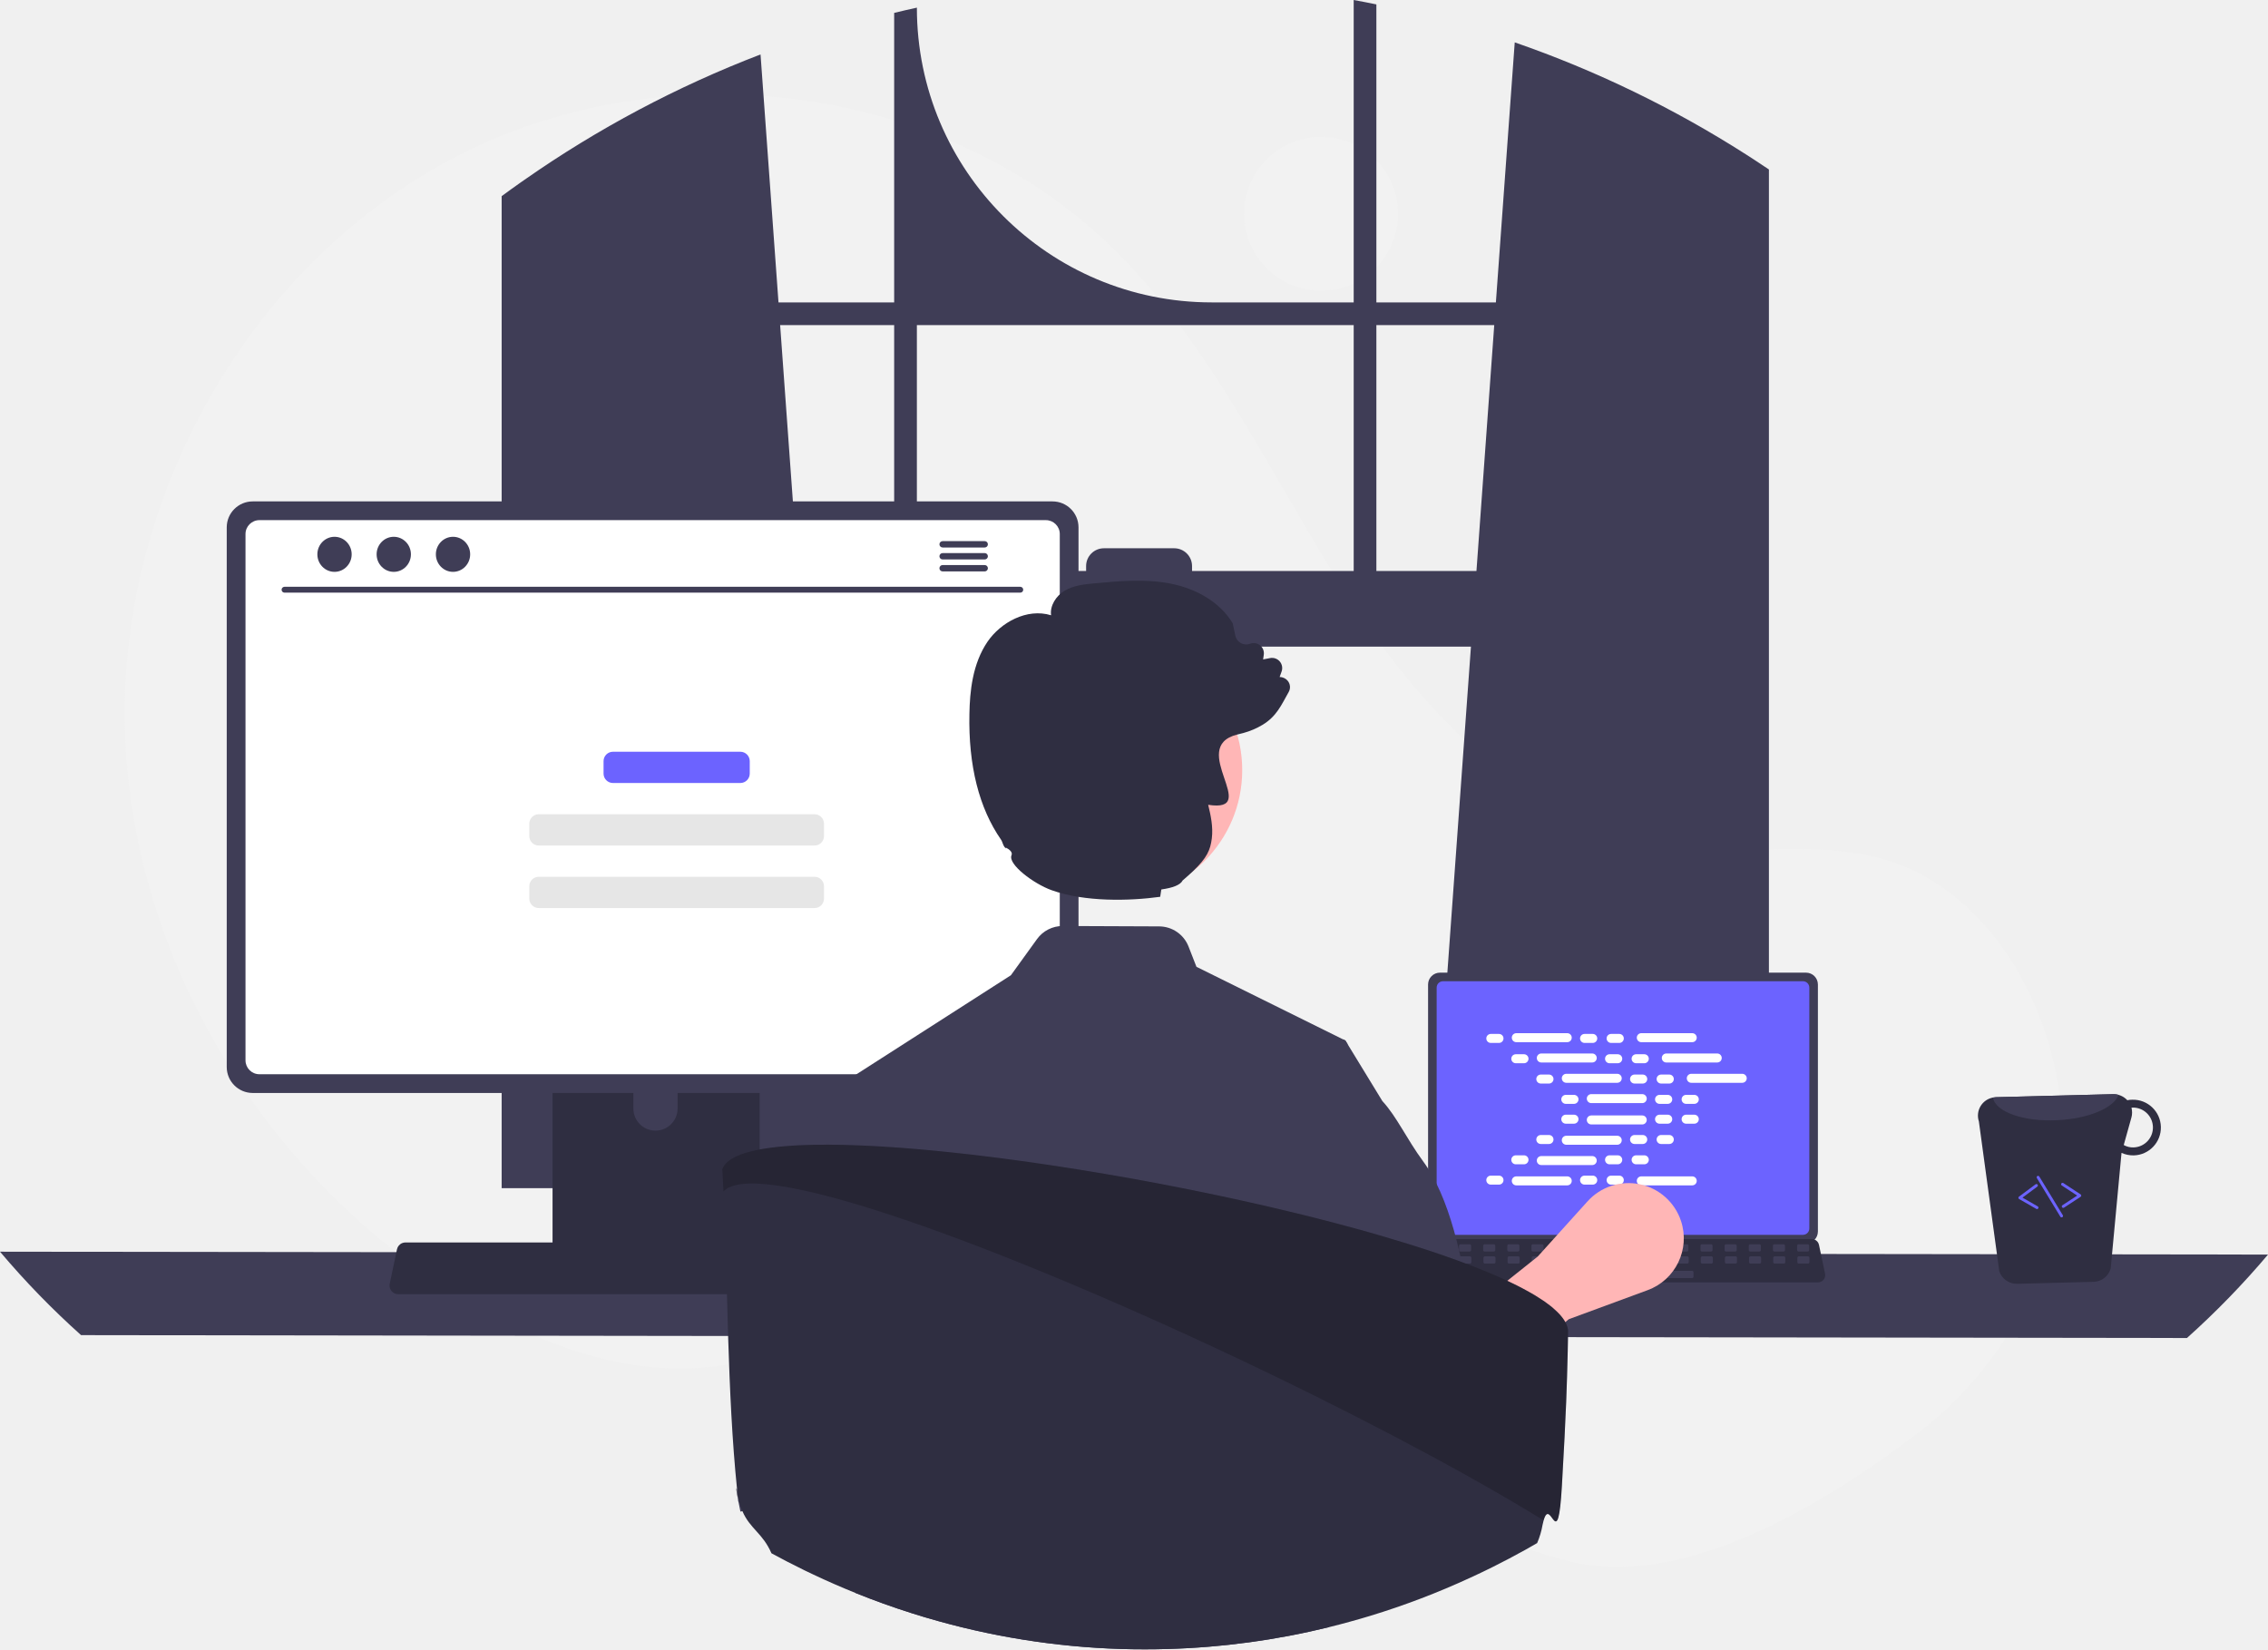
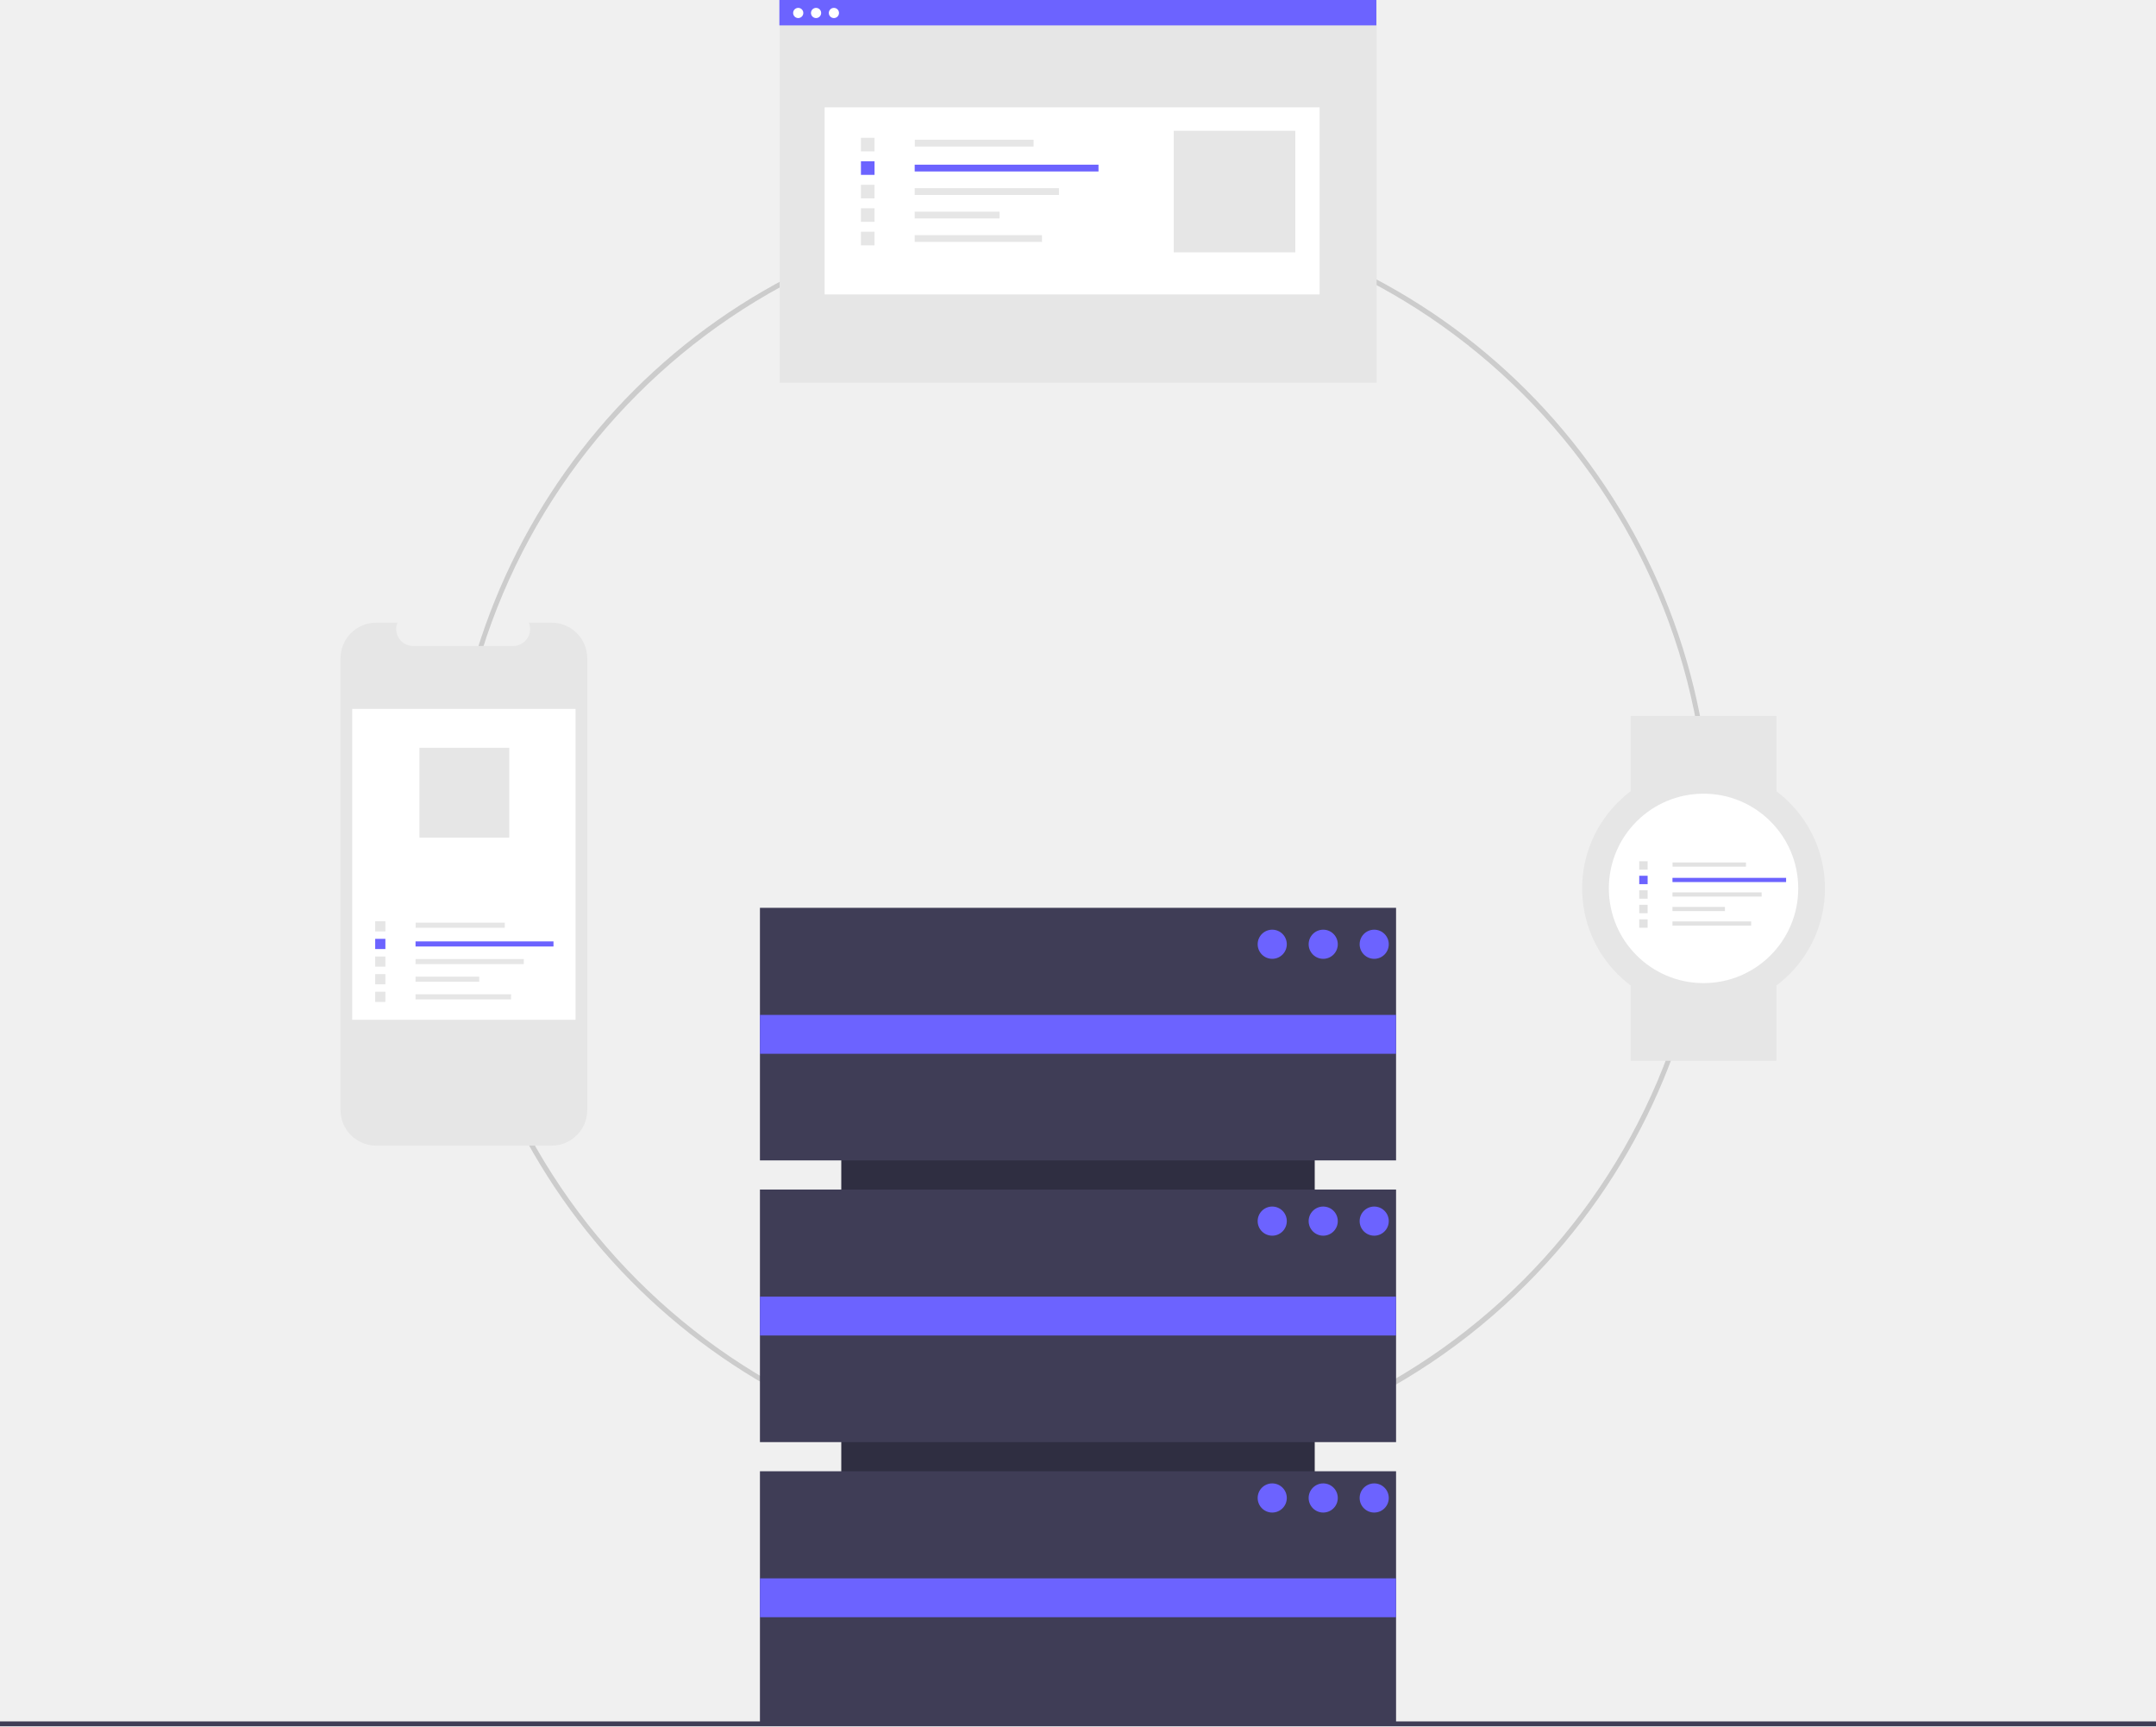
- <svg xmlns="http://www.w3.org/2000/svg" data-name="Layer 1" width="786.82" height="572.258" viewBox="0 0 786.82 572.258">
-   <circle cx="458.321" cy="74.182" r="26.701" fill="#f2f2f2" />
-   <path d="M872.038,661.023c39.688-30.229,58.644-81.025,46.776-129.482q-.442-1.806-.934-3.604c-7.867-28.763-27.332-56.101-55.7-65.291-23.82-7.717-49.82-1.783-74.669-4.851-48.781-6.024-86.601-45.494-113.211-86.819-26.611-41.325-47.062-87.583-82.422-121.724-58.285-56.275-153.362-68.391-225.627-31.76C293.987,254.121,247.955,335.391,249.918,416.386c1.963,80.995,50.046,158.432,119.875,199.517,25.652,15.093,55.321,25.785,84.848,22.044,25.62-3.246,48.899-17.013,74.399-21.1,40.091-6.426,79.927,11.701,114.603,32.824,34.676,21.123,68.17,46.16,107.574,55.952C789.478,715.131,836.881,687.801,872.038,661.023Z" transform="translate(-206.59 -163.8711)" fill="#f2f2f2" />
-   <path d="M815.016,219.191c-.87-.58-1.75-1.13-2.62-1.69a380.24,380.24,0,0,0-80.31-38.93l-6.54,90.22h-41.46v-103.39c-2.61-.54-5.24-1.05-7.87-1.53v104.92H626.946A102.27,102.27,0,0,1,524.676,166.521v-0c-2.64.57-5.26,1.18-7.88,1.83v100.44h-40.13l-6.23-86.03a380.858,380.858,0,0,0-81.94,43.53c-.44.3-.88.61-1.31.91-2.21,1.55-4.39,3.13-6.56,4.73v344.19h118.27l-2.09-28.95-11.5-158.95h231.59l-11.5,158.95-2.09,28.95h116.96v-353.45Q817.656,220.901,815.016,219.191Zm-298.22,142.78h-33.39l-6.17-85.3h39.56Zm159.42,0h-56.08v-1.69a6.18,6.18,0,0,0-6.19-6.18h-24.38a6.178,6.178,0,0,0-6.18,6.18v1.69h-58.71v-85.3h151.54Zm7.87,0v-85.3h40.89l-6.17,85.3Z" transform="translate(-206.59 -163.8711)" fill="#3f3d56" />
-   <path d="M206.59,598.162a289.003,289.003,0,0,0,28.12,28.95l730.58,1a289.003,289.003,0,0,0,28.12-28.95Z" transform="translate(-206.59 -163.8711)" fill="#3f3d56" />
-   <path d="M702.02,505.462v85.704a4.122,4.122,0,0,0,4.119,4.119H833.143a4.122,4.122,0,0,0,4.119-4.119v-85.704a4.124,4.124,0,0,0-4.119-4.115H706.139A4.124,4.124,0,0,0,702.02,505.462Z" transform="translate(-206.59 -163.8711)" fill="#3f3d56" />
-   <path d="M704.999,506.529V590.109a2.205,2.205,0,0,0,2.201,2.201H832.086a2.205,2.205,0,0,0,2.201-2.201V506.529a2.206,2.206,0,0,0-2.201-2.206H707.201A2.206,2.206,0,0,0,704.999,506.529Z" transform="translate(-206.59 -163.8711)" fill="#6c63ff" />
-   <path d="M699.364,607.881a2.47,2.47,0,0,0,1.943.93H837.299a2.502,2.502,0,0,0,2.446-3.016l-2.111-10.027a2.507,2.507,0,0,0-1.558-1.818,2.425,2.425,0,0,0-.888-.168H703.41a2.424,2.424,0,0,0-.888.168,2.507,2.507,0,0,0-1.558,1.818l-2.111,10.027A2.501,2.501,0,0,0,699.364,607.881Z" transform="translate(-206.59 -163.8711)" fill="#2f2e41" />
-   <rect x="830.034" y="595.588" width="4.188" height="2.513" rx="0.488" transform="translate(1457.666 1029.819) rotate(-180)" fill="#3f3d56" />
-   <rect x="821.657" y="595.588" width="4.188" height="2.513" rx="0.488" transform="translate(1440.912 1029.819) rotate(-180)" fill="#3f3d56" />
-   <rect x="813.28" y="595.588" width="4.188" height="2.513" rx="0.488" transform="translate(1424.158 1029.819) rotate(-180)" fill="#3f3d56" />
-   <rect x="804.903" y="595.588" width="4.188" height="2.513" rx="0.488" transform="translate(1407.404 1029.819) rotate(-180)" fill="#3f3d56" />
-   <rect x="796.526" y="595.588" width="4.188" height="2.513" rx="0.488" transform="translate(1390.65 1029.819) rotate(-180)" fill="#3f3d56" />
-   <rect x="788.149" y="595.588" width="4.188" height="2.513" rx="0.488" transform="translate(1373.896 1029.819) rotate(-180)" fill="#3f3d56" />
-   <rect x="779.772" y="595.588" width="4.188" height="2.513" rx="0.488" transform="translate(1357.142 1029.819) rotate(-180)" fill="#3f3d56" />
-   <rect x="771.395" y="595.588" width="4.188" height="2.513" rx="0.488" transform="translate(1340.388 1029.819) rotate(-180)" fill="#3f3d56" />
-   <rect x="763.018" y="595.588" width="4.188" height="2.513" rx="0.488" transform="translate(1323.634 1029.819) rotate(-180)" fill="#3f3d56" />
-   <rect x="754.641" y="595.588" width="4.188" height="2.513" rx="0.488" transform="translate(1306.88 1029.819) rotate(-180)" fill="#3f3d56" />
-   <rect x="746.264" y="595.588" width="4.188" height="2.513" rx="0.488" transform="translate(1290.126 1029.819) rotate(-180)" fill="#3f3d56" />
-   <rect x="737.887" y="595.588" width="4.188" height="2.513" rx="0.488" transform="translate(1273.372 1029.819) rotate(-180)" fill="#3f3d56" />
-   <rect x="729.51" y="595.588" width="4.188" height="2.513" rx="0.488" transform="translate(1256.618 1029.819) rotate(-180)" fill="#3f3d56" />
-   <rect x="721.133" y="595.588" width="4.188" height="2.513" rx="0.488" transform="translate(1239.865 1029.819) rotate(-180)" fill="#3f3d56" />
-   <rect x="712.756" y="595.588" width="4.188" height="2.513" rx="0.488" transform="translate(1223.111 1029.819) rotate(-180)" fill="#3f3d56" />
-   <rect x="704.379" y="595.588" width="4.188" height="2.513" rx="0.488" transform="translate(1206.357 1029.819) rotate(-180)" fill="#3f3d56" />
-   <rect x="830.133" y="599.777" width="4.188" height="2.513" rx="0.488" transform="translate(1457.864 1038.196) rotate(-180)" fill="#3f3d56" />
-   <rect x="821.756" y="599.777" width="4.188" height="2.513" rx="0.488" transform="translate(1441.11 1038.196) rotate(-180)" fill="#3f3d56" />
-   <rect x="813.379" y="599.777" width="4.188" height="2.513" rx="0.488" transform="translate(1424.356 1038.196) rotate(-180)" fill="#3f3d56" />
-   <rect x="805.002" y="599.777" width="4.188" height="2.513" rx="0.488" transform="translate(1407.602 1038.196) rotate(-180)" fill="#3f3d56" />
-   <rect x="796.625" y="599.777" width="4.188" height="2.513" rx="0.488" transform="translate(1390.848 1038.196) rotate(-180)" fill="#3f3d56" />
-   <rect x="788.248" y="599.777" width="4.188" height="2.513" rx="0.488" transform="translate(1374.094 1038.196) rotate(-180)" fill="#3f3d56" />
-   <rect x="779.871" y="599.777" width="4.188" height="2.513" rx="0.488" transform="translate(1357.34 1038.196) rotate(-180)" fill="#3f3d56" />
-   <rect x="771.494" y="599.777" width="4.188" height="2.513" rx="0.488" transform="translate(1340.586 1038.196) rotate(-180)" fill="#3f3d56" />
-   <rect x="763.117" y="599.777" width="4.188" height="2.513" rx="0.488" transform="translate(1323.832 1038.196) rotate(-180)" fill="#3f3d56" />
-   <rect x="754.74" y="599.777" width="4.188" height="2.513" rx="0.488" transform="translate(1307.078 1038.196) rotate(-180)" fill="#3f3d56" />
-   <rect x="746.363" y="599.777" width="4.188" height="2.513" rx="0.488" transform="translate(1290.324 1038.196) rotate(-180)" fill="#3f3d56" />
-   <rect x="737.986" y="599.777" width="4.188" height="2.513" rx="0.488" transform="translate(1273.57 1038.196) rotate(-180)" fill="#3f3d56" />
-   <rect x="729.609" y="599.777" width="4.188" height="2.513" rx="0.488" transform="translate(1256.816 1038.196) rotate(-180)" fill="#3f3d56" />
-   <rect x="721.232" y="599.777" width="4.188" height="2.513" rx="0.488" transform="translate(1240.062 1038.196) rotate(-180)" fill="#3f3d56" />
-   <rect x="712.855" y="599.777" width="4.188" height="2.513" rx="0.488" transform="translate(1223.309 1038.196) rotate(-180)" fill="#3f3d56" />
-   <rect x="704.478" y="599.777" width="4.188" height="2.513" rx="0.488" transform="translate(1206.555 1038.196) rotate(-180)" fill="#3f3d56" />
-   <rect x="760.604" y="604.803" width="33.508" height="2.513" rx="0.488" transform="translate(1348.126 1048.248) rotate(-180)" fill="#3f3d56" />
-   <rect x="515.631" y="358.737" width="5.966" height="3.122" rx="1.561" fill="#fff" />
-   <rect x="548.154" y="358.737" width="5.966" height="3.122" rx="1.561" fill="#fff" />
-   <rect x="557.369" y="358.737" width="5.966" height="3.122" rx="1.561" fill="#fff" />
-   <rect x="524.477" y="358.477" width="20.796" height="3.122" rx="1.561" fill="#fff" />
-   <rect x="567.841" y="358.477" width="20.796" height="3.122" rx="1.561" fill="#fff" />
-   <rect x="524.304" y="365.784" width="5.966" height="3.122" rx="1.561" fill="#fff" />
-   <rect x="556.827" y="365.784" width="5.966" height="3.122" rx="1.561" fill="#fff" />
-   <rect x="566.042" y="365.784" width="5.966" height="3.122" rx="1.561" fill="#fff" />
-   <rect x="533.15" y="365.523" width="20.796" height="3.122" rx="1.561" fill="#fff" />
-   <rect x="576.514" y="365.523" width="20.796" height="3.122" rx="1.561" fill="#fff" />
-   <rect x="532.977" y="372.83" width="5.966" height="3.122" rx="1.561" fill="#fff" />
-   <rect x="565.5" y="372.83" width="5.966" height="3.122" rx="1.561" fill="#fff" />
-   <rect x="574.715" y="372.83" width="5.966" height="3.122" rx="1.561" fill="#fff" />
-   <rect x="541.823" y="372.57" width="20.796" height="3.122" rx="1.561" fill="#fff" />
-   <rect x="585.187" y="372.57" width="20.796" height="3.122" rx="1.561" fill="#fff" />
-   <rect x="541.649" y="379.877" width="5.966" height="3.122" rx="1.561" fill="#fff" />
-   <rect x="574.172" y="379.877" width="5.966" height="3.122" rx="1.561" fill="#fff" />
-   <rect x="583.387" y="379.877" width="5.966" height="3.122" rx="1.561" fill="#fff" />
-   <rect x="550.496" y="379.617" width="20.796" height="3.122" rx="1.561" fill="#fff" />
-   <rect x="548.154" y="407.898" width="5.966" height="3.122" rx="1.561" fill="#fff" />
-   <rect x="557.369" y="407.898" width="5.966" height="3.122" rx="1.561" fill="#fff" />
-   <rect x="567.841" y="408.158" width="20.796" height="3.122" rx="1.561" fill="#fff" />
-   <rect x="515.631" y="407.898" width="5.966" height="3.122" rx="1.561" fill="#fff" />
-   <rect x="524.477" y="408.158" width="20.796" height="3.122" rx="1.561" fill="#fff" />
-   <rect x="524.304" y="400.851" width="5.966" height="3.122" rx="1.561" fill="#fff" />
-   <rect x="556.827" y="400.851" width="5.966" height="3.122" rx="1.561" fill="#fff" />
-   <rect x="566.042" y="400.851" width="5.966" height="3.122" rx="1.561" fill="#fff" />
-   <rect x="533.15" y="401.111" width="20.796" height="3.122" rx="1.561" fill="#fff" />
-   <rect x="532.977" y="393.804" width="5.966" height="3.122" rx="1.561" fill="#fff" />
-   <rect x="565.5" y="393.804" width="5.966" height="3.122" rx="1.561" fill="#fff" />
-   <rect x="574.715" y="393.804" width="5.966" height="3.122" rx="1.561" fill="#fff" />
-   <rect x="541.823" y="394.064" width="20.796" height="3.122" rx="1.561" fill="#fff" />
-   <rect x="541.649" y="386.758" width="5.966" height="3.122" rx="1.561" fill="#fff" />
-   <rect x="574.172" y="386.758" width="5.966" height="3.122" rx="1.561" fill="#fff" />
-   <rect x="583.387" y="386.758" width="5.966" height="3.122" rx="1.561" fill="#fff" />
-   <rect x="550.496" y="387.018" width="20.796" height="3.122" rx="1.561" fill="#fff" />
-   <path d="M711.507,654.353l-13.35-21.102,41.902-33.403,17.295-19.161a19.161,19.161,0,0,1,32.418,6.828h0a19.161,19.161,0,0,1-11.57,23.991l-27.349,10.075Z" transform="translate(-206.59 -163.8711)" fill="#ffb6b6" />
-   <path d="M398.28,501.352v102.56h71.85v-102.56a3.448,3.448,0,0,0-2.43-3.3,3.175,3.175,0,0,0-1.03-.16H401.75A3.463,3.463,0,0,0,398.28,501.352Zm28.04,35.24a7.67,7.67,0,0,1,15.34,0v11.9a7.67,7.67,0,0,1-15.34,0Z" transform="translate(-206.59 -163.8711)" fill="#2f2e41" />
-   <path d="M398.06,600.632v9.89a1.946,1.946,0,0,0,1.93,1.94h68.43a1.94,1.94,0,0,0,1.93-1.94v-9.89Z" transform="translate(-206.59 -163.8711)" fill="#3f3d56" />
-   <path d="M285.25,346.832V534.092a9.007,9.007,0,0,0,9,9h277.5a9.007,9.007,0,0,0,9-9V346.832a9.011,9.011,0,0,0-9-8.99H294.25A9.012,9.012,0,0,0,285.25,346.832Z" transform="translate(-206.59 -163.8711)" fill="#3f3d56" />
-   <path d="M291.76,349.162v182.62a4.818,4.818,0,0,0,4.81,4.81H569.44a4.818,4.818,0,0,0,4.81-4.81v-182.62a4.82,4.82,0,0,0-4.81-4.82H296.57A4.821,4.821,0,0,0,291.76,349.162Z" transform="translate(-206.59 -163.8711)" fill="#fff" />
-   <path d="M342.4,611.792a2.948,2.948,0,0,0,2.32,1.11h162.34a2.987,2.987,0,0,0,2.92-3.6l-2.52-11.97a2.993,2.993,0,0,0-1.86-2.17,2.895,2.895,0,0,0-1.06-.2H347.23a2.894,2.894,0,0,0-1.06.2,2.992,2.992,0,0,0-1.86,2.17l-2.52,11.97A2.985,2.985,0,0,0,342.4,611.792Z" transform="translate(-206.59 -163.8711)" fill="#2f2e41" />
-   <path d="M560.585,369.499H305.261a1.016,1.016,0,0,1,0-2.031H560.585a1.016,1.016,0,0,1,0,2.031Z" transform="translate(-206.59 -163.8711)" fill="#3f3d56" />
-   <ellipse cx="116.051" cy="192.33" rx="5.95" ry="6.083" fill="#3f3d56" />
-   <ellipse cx="136.607" cy="192.33" rx="5.95" ry="6.083" fill="#3f3d56" />
-   <ellipse cx="157.163" cy="192.33" rx="5.95" ry="6.083" fill="#3f3d56" />
-   <path d="M548.206,351.622h-14.6a1.105,1.105,0,0,0,0,2.21h14.6a1.105,1.105,0,0,0,0-2.21Z" transform="translate(-206.59 -163.8711)" fill="#3f3d56" />
-   <path d="M548.206,355.772h-14.6a1.105,1.105,0,0,0,0,2.21h14.6a1.105,1.105,0,0,0,0-2.21Z" transform="translate(-206.59 -163.8711)" fill="#3f3d56" />
-   <path d="M548.206,359.922h-14.6a1.105,1.105,0,0,0,0,2.21h14.6a1.105,1.105,0,0,0,0-2.21Z" transform="translate(-206.59 -163.8711)" fill="#3f3d56" />
-   <path d="M900.186,604.972a6.416,6.416,0,0,0,6.183,4.331l26.492-.682a6.329,6.329,0,0,0,5.981-4.657l3.749-40.087a9.794,9.794,0,0,0,4.238.871,9.661,9.661,0,1,0-.485-19.317,8.184,8.184,0,0,0-1.736.181,6.548,6.548,0,0,0-4.874-2.103l-40.751,1.052a5.853,5.853,0,0,0-1.005.125,6.365,6.365,0,0,0-4.873,8.265Zm43.173-43.817,2.668-9.553a6.506,6.506,0,0,0,.02-3.375c.129-0.0.244-.062.373-.062a6.91,6.91,0,0,1,.324,13.817A6.505,6.505,0,0,1,943.359,561.156Z" transform="translate(-206.59 -163.8711)" fill="#2f2e41" />
-   <path d="M897.978,544.686c.868,4.964,10.629,8.454,22.366,7.847,10.793-.497,19.617-4.287,21.234-8.778a6.025,6.025,0,0,0-1.844-.246l-40.751,1.052A5.853,5.853,0,0,0,897.978,544.686Z" transform="translate(-206.59 -163.8711)" fill="#3f3d56" />
-   <path d="M922.494,582.944a.497.497,0,0,0,.151-.066l5.753-3.766a.499.499,0,0,0,0-.836l-5.98-3.917a.5.5,0,1,0-.548.836l5.341,3.498-5.114,3.348a.5.5,0,0,0,.396.903Z" transform="translate(-206.59 -163.8711)" fill="#6c63ff" />
-   <path d="M913.408,583.363a.5.5,0,0,0,.126-.918l-5.303-3.04,5.126-3.807a.5.5,0,1,0-.596-.802l-5.739,4.263a.5.5,0,0,0,.049.835l5.965,3.42A.5.5,0,0,0,913.408,583.363Z" transform="translate(-206.59 -163.8711)" fill="#6c63ff" />
-   <path d="M921.922,586.244a.482.482,0,0,0,.137-.058.5.5,0,0,0,.168-.687l-8.155-13.408a.5.5,0,0,0-.854.521l8.155,13.408A.5.5,0,0,0,921.922,586.244Z" transform="translate(-206.59 -163.8711)" fill="#6c63ff" />
-   <rect x="209.385" y="260.827" width="50.719" height="10.846" rx="3.264" fill="#6c63ff" />
-   <rect x="183.626" y="282.519" width="102.236" height="10.846" rx="3.264" fill="#e6e6e6" />
-   <rect x="183.626" y="304.21" width="102.236" height="10.846" rx="3.264" fill="#e6e6e6" />
-   <path d="M497.301,540.717l.217.684.011.023,6.525,19.838,7.506,22.861,14.123,42.961.137,6.673v.023l1.049,53.684-2.909,7.278,3.274,11.932s-1.506-18.037-9.582-7.679c-4.574,5.886-9.925,11.91-14.317,17.556q9.6,3.884,19.507,7.027c1.426.456,2.863.89,4.301,1.323q.462.137.924.274a266.863,266.863,0,0,0,67.351,10.826c1.186.034,2.35.057,3.479.08.399.011.787.023,1.175.023,1.278.011,2.544.023,3.822.023q3.867,0,7.7-.114a266.853,266.853,0,0,0,56.091-7.586c-.125-7.586-.468-16.45-.958-25.918-.228-4.643-5.35-9.674-5.658-14.533-.217-3.65,4.381-7.084,4.141-10.792-1.551-22.827-3.491-14.064-4.928-30.229q-.222-2.379-.411-4.552c-.924-10.381-1.563-16.872-1.563-16.872l6.137-38.683,9.639-60.734-.742-1.221-.833-.411-50.844-25.165-2.761-7.073a10.979,10.979,0,0,0-10.141-6.947l-33.493-.137a10.931,10.931,0,0,0-8.909,4.529l-9.069,12.56Z" transform="translate(-206.59 -163.8711)" fill="#3f3d56" />
-   <path d="M533.407,617.525,525.82,633.758l-5.179,11.088-8.909,46.646-4.46,4.734L503.45,679.467l-39.998,8.881c-1.312-7.29-.351.247-1.161-7.75.228-.228.468-.456.707-.685.639-.593,1.175-1.152,1.164-1.688-.456-27.584.913-74.526,12.343-102.966a60.053,60.053,0,0,1,7.027-13.107c.228-.308.445-.616.662-.924,5.27-7.381,8.601-14.647,13.324-19.815v-.011a.53.53,0,0,0,.08-.08.157.157,0,0,0,.046-.034l32.443-17.203,1.392,39.105.992,28.109Z" transform="translate(-206.59 -163.8711)" fill="#3f3d56" />
-   <path d="M650.391,622.135l9.476,20.275,3.307,7.061,8.907,46.642,4.446,4.723,3.83-16.755,1.8-.369,32.459-6.722,9.461,30.046a17.984,17.984,0,0,0-3.261-22.506c-.646-.585-1.184-1.154-1.169-1.692.538-32.443-1.446-91.684-19.367-116.066-5.692-7.738-9.107-15.445-14.076-20.829-.015-.015-.015-.031-.031-.031L674.081,526.114l-.738-1.215-.831-.415Z" transform="translate(-206.59 -163.8711)" fill="#3f3d56" />
-   <circle id="a657ec4b-47ce-4d2a-9c58-81a811696ca9" data-name="Ellipse 5" cx="386.397" cy="267.201" r="44.558" fill="#ffb6b6" />
-   <path d="M653.212,399.948a3.759,3.759,0,0,0-2.69-1.19l.67-1.86a3.528,3.528,0,0,0-3.96-4.7l-2.44.47.23-1.63a3.534,3.534,0,0,0-4.73-3.82,3.766,3.766,0,0,1-3.24-.23,3.846,3.846,0,0,1-1.92-2.61l-.85-4.1-.09-.22c-4.14-6.9-12.1-11.92-21.84-13.76-8.67-1.65-17.56-.81-26.13-.02-3.4.32-7.24.68-10.44,2.64-2.72,1.68-5.02,5.04-4.55,8.43-8.45-2.59-17.51,2.58-22,9.1-5.32,7.76-6.19,17.48-6.33,25.08-.38,17.98,3.33,32.69,11,43.73.56.8.7,2.47,1.81,3.03l-.23-.37c1.24.62,2.5,1.62,2.03,2.69-1.35,3.08,7.62,9.89,13.94,12.14,11.53,4.11,26.86,3.76,37.64,2.28l.38-2.55c3.89-.53,6.63-1.54,7.4-3.12,1.36-1.16,2.52-2.2,3.53-3.16l.01-.01c.02-.02.06-.05.08-.07,4.87-4.67,6-7.33,6.51-11.38.49-3.97-.38-8-1.27-11.63,18.74,2.9-7.38-19.96,10.08-24.38a5.434,5.434,0,0,1,.61-.15c.51-.12,1.02-.24,1.51-.38a26.448,26.448,0,0,0,6.72-2.87c4.88-2.97,6.49-6.91,9.01-11.35A3.427,3.427,0,0,0,653.212,399.948Z" transform="translate(-206.59 -163.8711)" fill="#2f2e41" />
-   <path d="M750.582,625.308c-.01,1.75-.03,4.2-.11,7.23q-.015.63-.03,1.29c-.13,5.57-.26,10.24-.47,15.43-.01.36-.02.71-.04,1.07-.28,7.24-.72,15.67-1.48,29.02-1.41,24.66-3.87,3.39-6.34,12.04-.12.43-.25.94-.37,1.54a27.916,27.916,0,0,1-1.88,6.33c-1.31.78-2.66,1.53-3.99,2.28-3.79,2.11-7.64,4.14-11.52,6.07-2.18,1.08-4.37,2.14-6.57,3.16-.35.16-.69.32-1.03.47a270.887,270.887,0,0,1-34.75,13.26c-2.32.7-4.63,1.38-6.97,2.01-2.44.68-4.88,1.32-7.35,1.92a266.893,266.893,0,0,1-56.09,7.59c-2.55.08-5.12.11-7.7.11-1.28,0-2.54-.01-3.82-.02-.39,0-.78-.01-1.17-.02-1.13-.03-2.3-.05-3.48-.08a266.663,266.663,0,0,1-67.35-10.83l-.93-.27c-1.44-.44-2.87-.87-4.3-1.33q-9.9-3.135-19.51-7.02-7.335-2.955-14.5-6.34a.339.339,0,0,1-.12-.06c-1-.46-2.01-.94-3.01-1.43-.13-.07-.27-.14-.41-.21q-5.595-2.73-11.07-5.72c-3.07-7.05-7.39-8.4-10.07-14.6a25.874,25.874,0,0,1-1.68-5.74c0-.02-.01-.04-.01-.07.28,3.72-1.19-6.6-.01-.04-.01-.12-.02-.25-.03-.4-.03-.36-.07-.8-.13-1.35-3.43-33.49-3.21-71.79-4.7-103.35q-.15-3.06-.31-5.86c-.03-.62-.07-1.23-.11-1.83.07-.18.15-.37.24-.55a1.002,1.002,0,0,1,.07-.15,1.623,1.623,0,0,1,.1-.18c.02-.03.05-.07.07-.1a.917.917,0,0,1,.05-.1c.09-.14.19-.29.3-.43.05-.06.09-.11.14-.16a.808.808,0,0,1,.12-.14.637.637,0,0,1,.11-.13c.04-.04.08-.09.13-.14a.302.302,0,0,1,.08-.08,2.033,2.033,0,0,1,.26-.25,9.624,9.624,0,0,1,1.14-.9c.14-.09.29-.18.43-.28a19.135,19.135,0,0,1,3.17-1.52c.38-.14.76-.27,1.17-.41.15-.04.29-.09.44-.14.22-.07.44-.14.67-.19,1.14-.34,2.37-.63,3.7-.9.16-.03.33-.06.5-.1.24-.05.49-.09.74-.13.34-.06.69-.12,1.04-.18,2.97-.47,6.34-.82,10.06-1.05q.525-.03,1.05-.06c.41-.02.82-.04,1.24-.06.35-.02.71-.03,1.07-.04.35-.02.71-.03,1.08-.04,1.01-.03,2.05-.06,3.11-.08,3.02-.06,6.2-.04,9.54.03,1.55.04,3.13.08,4.75.15.11,0,.21.01.31.01,1.41.05,2.83.11,4.29.19,1.02.05,2.05.1,3.08.16.97.06,1.95.12,2.94.19.77.04,1.54.1,2.32.15.66.05,1.32.1,1.98.14l.9.06c.49.04.98.07,1.48.12,1.1.09,2.2.18,3.32.27,1.11.1,2.24.2,3.37.3s2.27.21,3.41.32c.12.01.23.02.34.03,1.04.11,2.08.21,3.13.32.24.02.49.04.73.07,1.001.101,2.022.218,3.032.326.31.033.618.066.929.1.791.086,1.572.161,2.368.254,1.05.12,2.12.23,3.16.37.81.09,1.62.18,2.43.28,1.27.15,2.56.31,3.85.48.49.06.98.12,1.47.19,3.68.46,7.4.97,11.18,1.5,5.73.81,11.55,1.69,17.41,2.64q8.805,1.425,17.71,3.01c1.5.27,3,.54,4.51.82q1.02.195,2.04.39c1.16.21,2.32.43,3.48.65,1.16.22,2.32.44,3.48.67,1.38.27,2.77.54,4.15.81,9.09,1.8,18.13,3.72,26.95,5.73,1.45.33,2.9.67,4.34,1q4.32,1.005,8.56,2.04c.78.18,1.55.37,2.32.56,1.92.48,3.84.96,5.73,1.45l.33.09c1.39.34,2.75.69,4.11,1.05q4.815,1.26,9.47,2.55,3.09.855,6.11,1.73c3.01.87,5.96,1.75,8.83,2.64.71.22,1.42.44,2.12.65,2.1.65,4.17,1.31,6.18,1.97,1.6.52,3.16,1.05,4.7,1.58q2.31.795,4.53,1.59c.95.34,1.89.7,2.83,1.04,1.35.5,2.68,1,3.98,1.5.4.15.79.31,1.18.46.25.11.49.2.73.3.47.19.95.37,1.41.56.47.18.93.37,1.39.57.45.18.91.37,1.35.56.45.18.89.37,1.33.57.37.15.73.31,1.08.47.71.31,1.42.62,2.11.94.34.16.68.31,1.02.47l.78.36c.11.06.22.11.33.16.25.12.51.25.76.37.58.27,1.15.56,1.71.83.75.38,1.48.76,2.18,1.13.71.38,1.4.76,2.06,1.13.11.06.21.12.32.18.15.08.3.17.45.25.51.29,1,.59,1.49.88.96.59,1.87,1.17,2.72,1.75.19.13.37.26.56.38.63.45,1.23.89,1.79,1.34,0,.01,0,.01.01.01.19.14.37.29.55.43.15.14.31.26.46.4.52.45,1,.88,1.44,1.32a5.667,5.667,0,0,1,.42.43,1.208,1.208,0,0,1,.16.16c.2.2.38.4.55.6a.553.553,0,0,1,.07.09c.24.28.46.56.67.84.1.14.21.28.3.42.12.17.24.35.34.52.09.14.17.29.25.43a7.257,7.257,0,0,1,.54,1.13,5.241,5.241,0,0,1,.27.82A5.844,5.844,0,0,1,750.582,625.308Z" transform="translate(-206.59 -163.8711)" fill="#2f2e41" />
-   <path d="M750.582,625.308c-.01,1.75-.03,4.2-.11,7.23-.01.42-.03.85-.04,1.29-.1,4.25-.25,9.5-.46,15.43-.01.36-.02.71-.04,1.07-.28,7.24-.72,15.67-1.48,29.02-1.41,24.66-3.87,3.39-6.34,12.04-6.86-4.22-14.38-8.64-22.42-13.18q-2.175-1.23-4.39-2.47c-16.08-8.97-34.04-18.37-52.79-27.68-.74-.37-1.49-.74-2.23-1.1-42.95-21.23-89.83-41.88-127.81-55.66-7.33-2.66-14.33-5.06-20.91-7.17-13.86-4.43-25.84-7.53-35.06-8.87-9.6-1.4-16.23-.9-18.91,1.99q-.15-3.06-.31-5.86-.06-.93-.12-1.83c.062-.165.142-.322.22-.48.011-.023.019-.047.03-.07a1.002,1.002,0,0,1,.07-.15,1.623,1.623,0,0,1,.1-.18,1.06,1.06,0,0,1,.12-.2c.09-.14.19-.29.3-.43a3.483,3.483,0,0,1,.26-.3.637.637,0,0,1,.11-.13c.04-.04.08-.09.13-.14a.302.302,0,0,1,.08-.08,2.033,2.033,0,0,1,.26-.25,9.624,9.624,0,0,1,1.14-.9c.14-.09.29-.18.43-.28a19.135,19.135,0,0,1,3.17-1.52c.38-.14.76-.27,1.17-.41.15-.04.29-.09.44-.14.22-.07.44-.14.67-.19,1.14-.34,2.37-.63,3.7-.9.4-.08.82-.16,1.24-.23.34-.06.69-.12,1.04-.18,2.97-.47,6.34-.82,10.06-1.05q.525-.03,1.05-.06c.41-.02.82-.04,1.24-.06.35-.02.71-.03,1.07-.04.35-.02.71-.03,1.08-.04,1.01-.03,2.05-.06,3.11-.08,3.02-.05,6.2-.03,9.54.04,1.55.03,3.13.08,4.75.15.1,0,.21.01.31.01,1.41.04,2.84.11,4.29.18,1.02.05,2.05.1,3.08.16.97.06,1.95.12,2.94.19.77.04,1.54.1,2.32.15.66.05,1.32.1,1.98.14.79.06,1.58.12,2.38.18,1.1.09,2.2.18,3.32.27,1.11.1,2.24.2,3.37.3s2.27.21,3.41.32c.12.01.23.02.34.03,1.04.11,2.08.21,3.13.32q8.73.885,17.97,2.07,5.52.705,11.18,1.51c5.73.81,11.55,1.69,17.41,2.63q8.805,1.425,17.71,3.01c1.5.27,3,.54,4.51.82q2.76.51,5.52,1.04c1.16.22,2.32.44,3.48.67,1.38.27,2.77.54,4.15.81,9.09,1.8,18.13,3.72,26.95,5.73,1.45.33,2.9.67,4.34,1q4.32,1.005,8.56,2.04c.78.19,1.55.38,2.32.57q2.895.72,5.73,1.44v.01c.11.02.22.05.33.08,1.38.35,2.75.7,4.11,1.06q4.815,1.26,9.47,2.54c2.06.58,4.1,1.15,6.11,1.73,3.01.88,5.96,1.76,8.83,2.64.71.22,1.42.44,2.12.65q3.15.99,6.18,1.97c1.6.52,3.16,1.05,4.7,1.58q2.31.795,4.53,1.59c.96.34,1.9.69,2.83,1.03,1.36.5,2.68,1,3.98,1.51.4.15.79.31,1.18.46.73.28,1.44.57,2.14.86.47.18.93.37,1.39.57.45.18.91.37,1.35.56.45.18.89.37,1.33.57.37.15.73.31,1.08.47.71.31,1.42.62,2.11.94.34.16.68.31,1.02.47l.78.36c.11.06.22.11.33.16.85.4,1.67.8,2.47,1.2.75.38,1.48.76,2.18,1.13.83.44,1.62.87,2.38,1.31.15.08.3.17.45.25.51.29,1,.59,1.49.88.96.59,1.87,1.17,2.72,1.75.84.58,1.62,1.15,2.35,1.72,0,.01,0,.01.01.01.35.28.69.56,1.01.83.52.45,1,.88,1.44,1.32a5.667,5.667,0,0,1,.42.43,1.208,1.208,0,0,1,.16.16c.21.23.42.46.62.69.24.28.46.56.67.84.1.14.21.28.3.42.12.17.24.35.34.52.09.14.17.29.25.43a7.257,7.257,0,0,1,.54,1.13,6.053,6.053,0,0,1,.27.82A5.844,5.844,0,0,1,750.582,625.308Z" transform="translate(-206.59 -163.8711)" opacity="0.2" />
+ <svg xmlns="http://www.w3.org/2000/svg" data-name="Layer 1" width="888" height="710.807" viewBox="0 0 888 710.807">
+   <path d="M600.936,699.404a260.064,260.064,0,1,1,183.894-76.171A258.365,258.365,0,0,1,600.936,699.404Zm0-518.129c-142.297,0-258.064,115.768-258.064,258.065s115.768,258.064,258.064,258.064S859,581.637,859,439.34,743.232,181.275,600.936,181.275Z" transform="translate(-156 -94.59648)" fill="#ccc" />
+   <rect x="469" y="509.904" width="262" height="195" transform="translate(1051.404 -87.19257) rotate(90)" fill="#2f2e41" />
+   <rect x="313" y="373.807" width="262" height="104" fill="#3f3d56" />
+   <rect x="313" y="489.807" width="262" height="104" fill="#3f3d56" />
+   <rect x="313" y="605.807" width="262" height="104" fill="#3f3d56" />
+   <rect x="313" y="417.904" width="262" height="16" fill="#6c63ff" />
+   <rect x="313" y="533.904" width="262" height="16" fill="#6c63ff" />
+   <rect x="313" y="649.904" width="262" height="16" fill="#6c63ff" />
+   <circle cx="524" cy="388.807" r="6" fill="#6c63ff" />
+   <circle cx="545" cy="388.807" r="6" fill="#6c63ff" />
+   <circle cx="566" cy="388.807" r="6" fill="#6c63ff" />
+   <circle cx="524" cy="502.807" r="6" fill="#6c63ff" />
+   <circle cx="545" cy="502.807" r="6" fill="#6c63ff" />
+   <circle cx="566" cy="502.807" r="6" fill="#6c63ff" />
+   <circle cx="524" cy="616.807" r="6" fill="#6c63ff" />
+   <circle cx="545" cy="616.807" r="6" fill="#6c63ff" />
+   <circle cx="566" cy="616.807" r="6" fill="#6c63ff" />
+   <rect y="708.807" width="888" height="2" fill="#3f3d56" />
+   <path d="M397.879,365.661v185.992a14.675,14.675,0,0,1-14.672,14.672H310.928a14.677,14.677,0,0,1-14.678-14.672V365.661a14.677,14.677,0,0,1,14.678-14.672h8.768a6.978,6.978,0,0,0,6.455,9.606h41.208a6.978,6.978,0,0,0,6.455-9.606h9.392A14.675,14.675,0,0,1,397.879,365.661Z" transform="translate(-156 -94.59648)" fill="#e6e6e6" />
+   <rect x="145.064" y="291.91" width="92" height="128" fill="#fff" />
+   <rect x="171.186" y="379.927" width="36.72" height="2.098" fill="#e6e6e6" />
+   <rect x="171.149" y="387.632" width="56.817" height="2.098" fill="#6c63ff" />
+   <rect x="171.149" y="394.89" width="44.588" height="2.098" fill="#e6e6e6" />
+   <rect x="171.149" y="402.149" width="26.228" height="2.098" fill="#e6e6e6" />
+   <rect x="171.149" y="409.407" width="39.343" height="2.098" fill="#e6e6e6" />
+   <rect x="154.533" y="379.324" width="4.197" height="4.197" fill="#e6e6e6" />
+   <rect x="154.533" y="386.582" width="4.197" height="4.197" fill="#6c63ff" />
+   <rect x="154.533" y="393.841" width="4.197" height="4.197" fill="#e6e6e6" />
+   <rect x="154.533" y="401.1" width="4.197" height="4.197" fill="#e6e6e6" />
+   <rect x="154.533" y="408.358" width="4.197" height="4.197" fill="#e6e6e6" />
+   <rect x="172.751" y="307.91" width="36.998" height="36.998" fill="#e6e6e6" />
+   <rect x="321.111" y="0.139" width="245.884" height="157.475" fill="#e6e6e6" />
+   <rect x="339.647" y="44.195" width="203.861" height="77.035" fill="#fff" />
+   <rect x="376.789" y="57.542" width="48.927" height="2.796" fill="#e6e6e6" />
+   <rect x="376.74" y="67.807" width="75.705" height="2.796" fill="#6c63ff" />
+   <rect x="376.74" y="77.479" width="59.411" height="2.796" fill="#e6e6e6" />
+   <rect x="376.74" y="87.151" width="34.948" height="2.796" fill="#e6e6e6" />
+   <rect x="376.74" y="96.822" width="52.422" height="2.796" fill="#e6e6e6" />
+   <rect x="354.601" y="56.738" width="5.592" height="5.592" fill="#e6e6e6" />
+   <rect x="354.601" y="66.409" width="5.592" height="5.592" fill="#6c63ff" />
+   <rect x="354.601" y="76.081" width="5.592" height="5.592" fill="#e6e6e6" />
+   <rect x="354.601" y="85.753" width="5.592" height="5.592" fill="#e6e6e6" />
+   <rect x="354.601" y="95.424" width="5.592" height="5.592" fill="#e6e6e6" />
+   <rect x="483.445" y="53.847" width="50.059" height="50.059" fill="#e6e6e6" />
+   <rect x="321.006" width="245.884" height="10.446" fill="#6c63ff" />
+   <circle cx="328.768" cy="5.341" r="2.097" fill="#fff" />
+   <circle cx="336.117" cy="5.341" r="2.097" fill="#fff" />
+   <circle cx="343.466" cy="5.341" r="2.097" fill="#fff" />
+   <rect x="671.648" y="294.807" width="60" height="31" fill="#e6e6e6" />
+   <rect x="671.648" y="405.807" width="60" height="31" fill="#e6e6e6" />
+   <circle cx="701.648" cy="365.807" r="50" fill="#e6e6e6" />
+   <circle cx="701.648" cy="365.807" r="39" fill="#fff" />
+   <rect x="688.877" y="355.122" width="30.247" height="1.728" fill="#e2e2e2" />
+   <rect x="688.846" y="361.468" width="46.802" height="1.728" fill="#6c63ff" />
+   <rect x="688.846" y="367.447" width="36.728" height="1.728" fill="#e2e2e2" />
+   <rect x="688.846" y="373.426" width="21.605" height="1.728" fill="#e2e2e2" />
+   <rect x="688.846" y="379.405" width="32.407" height="1.728" fill="#e2e2e2" />
+   <rect x="675.16" y="354.625" width="3.457" height="3.457" fill="#e2e2e2" />
+   <rect x="675.16" y="360.604" width="3.457" height="3.457" fill="#6c63ff" />
+   <rect x="675.16" y="366.583" width="3.457" height="3.457" fill="#e2e2e2" />
+   <rect x="675.16" y="372.562" width="3.457" height="3.457" fill="#e2e2e2" />
+   <rect x="675.16" y="378.541" width="3.457" height="3.457" fill="#e2e2e2" />
</svg>
